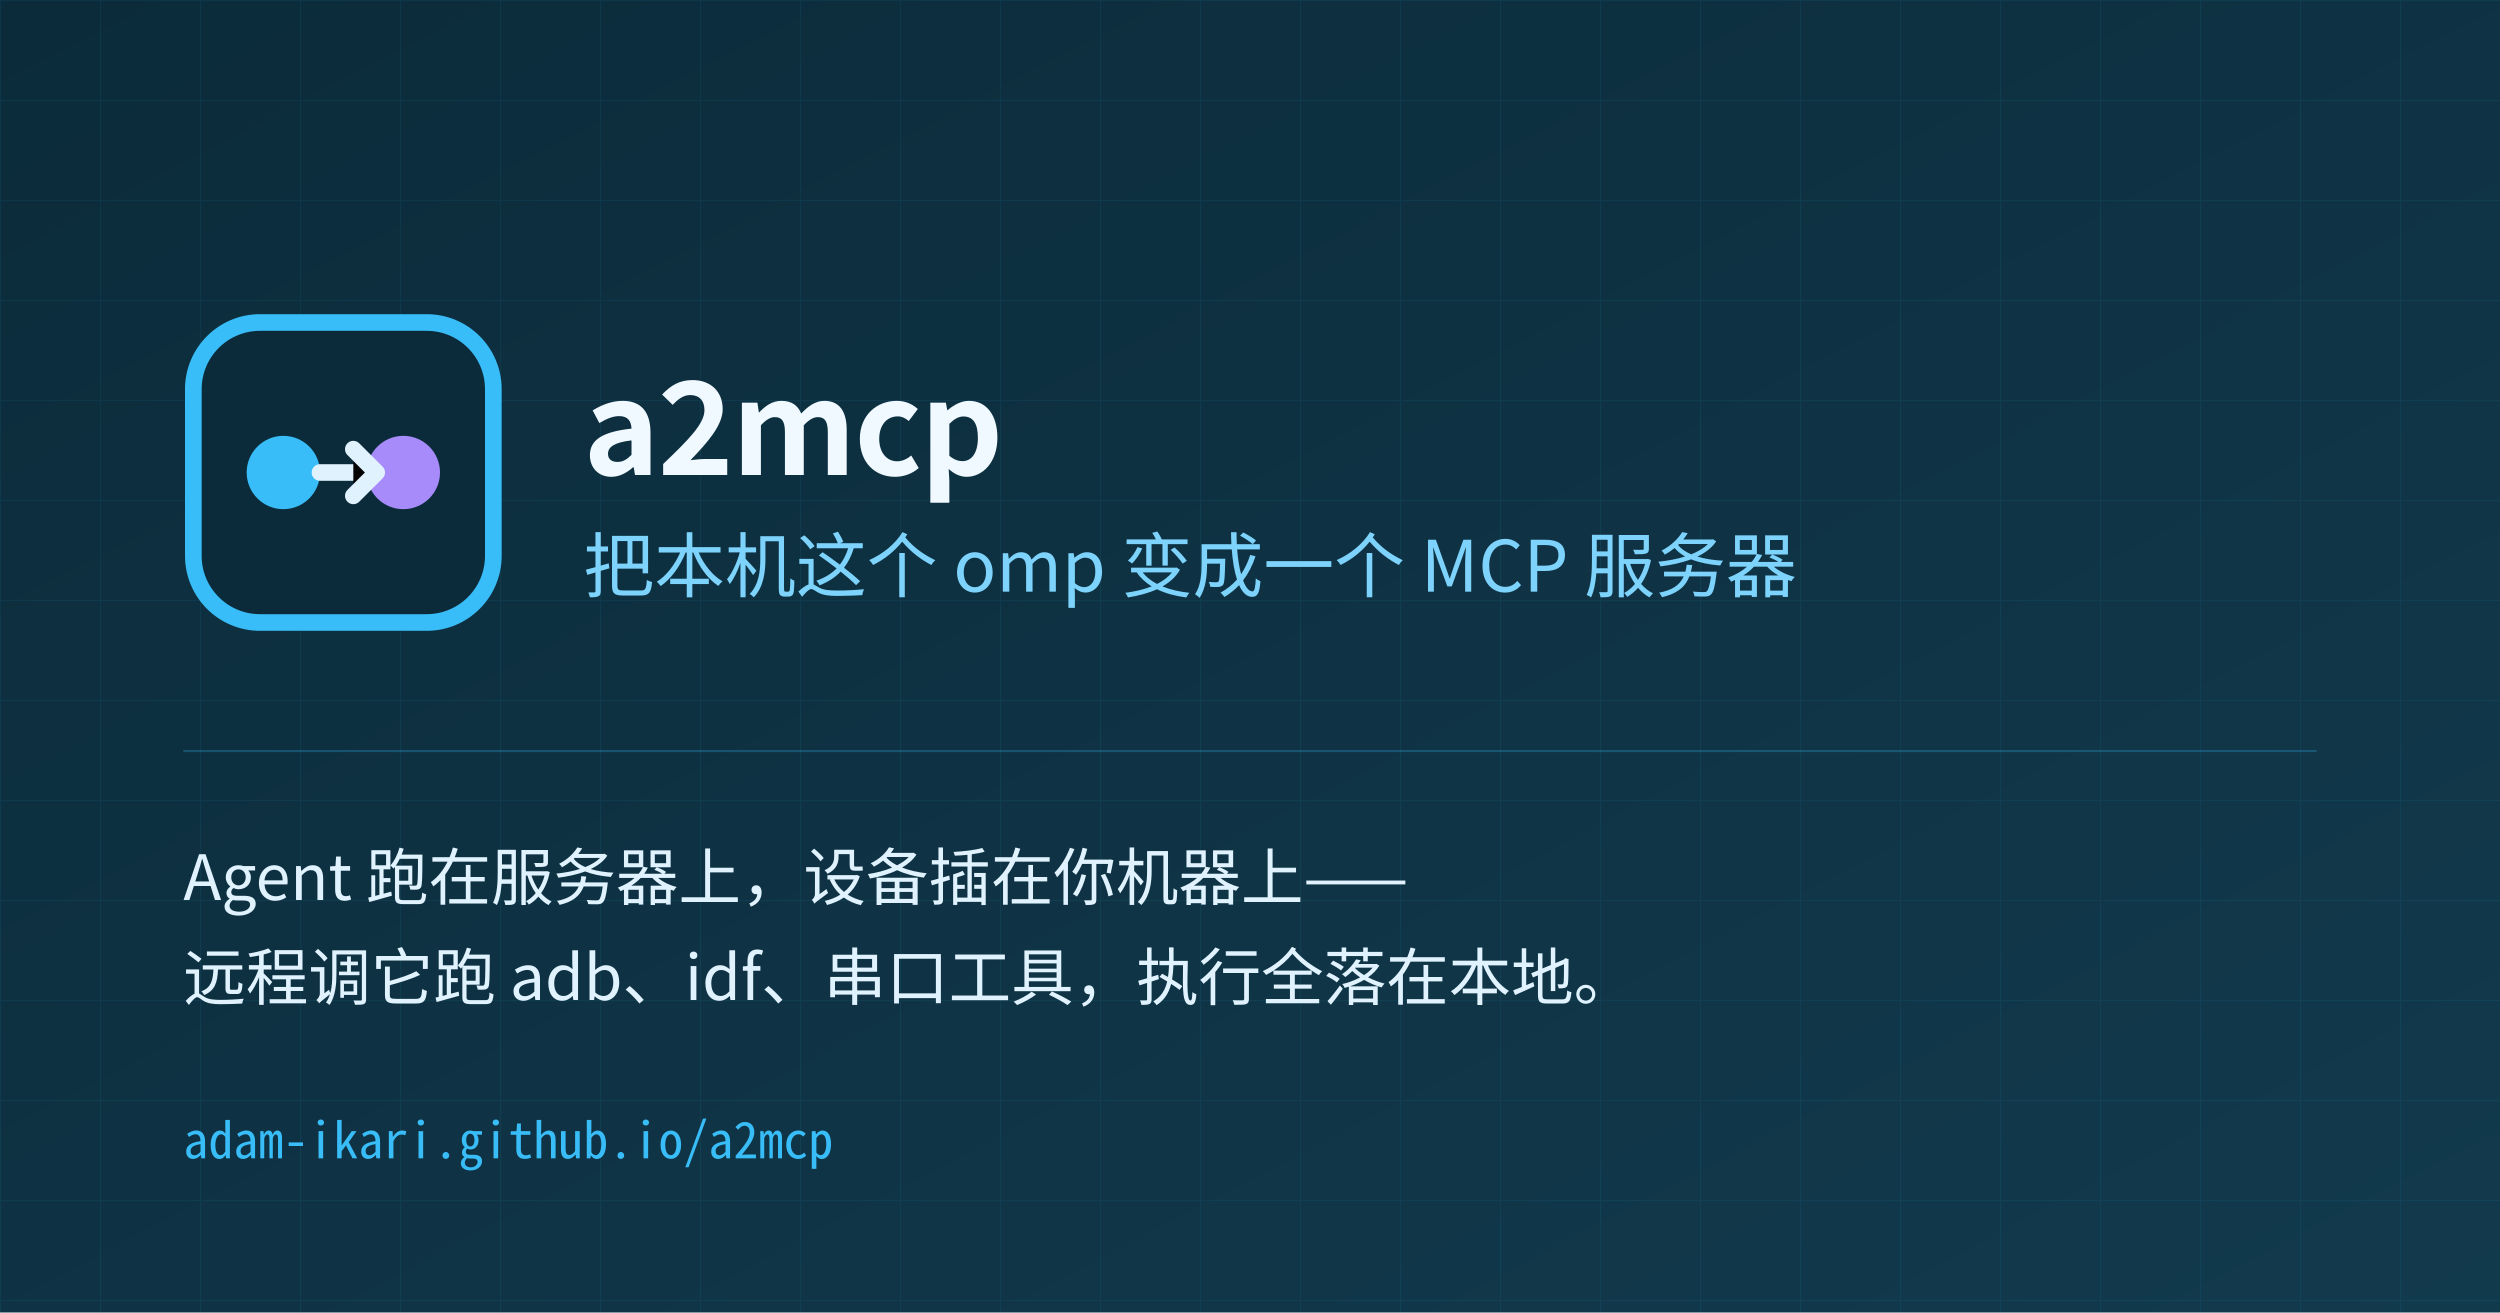
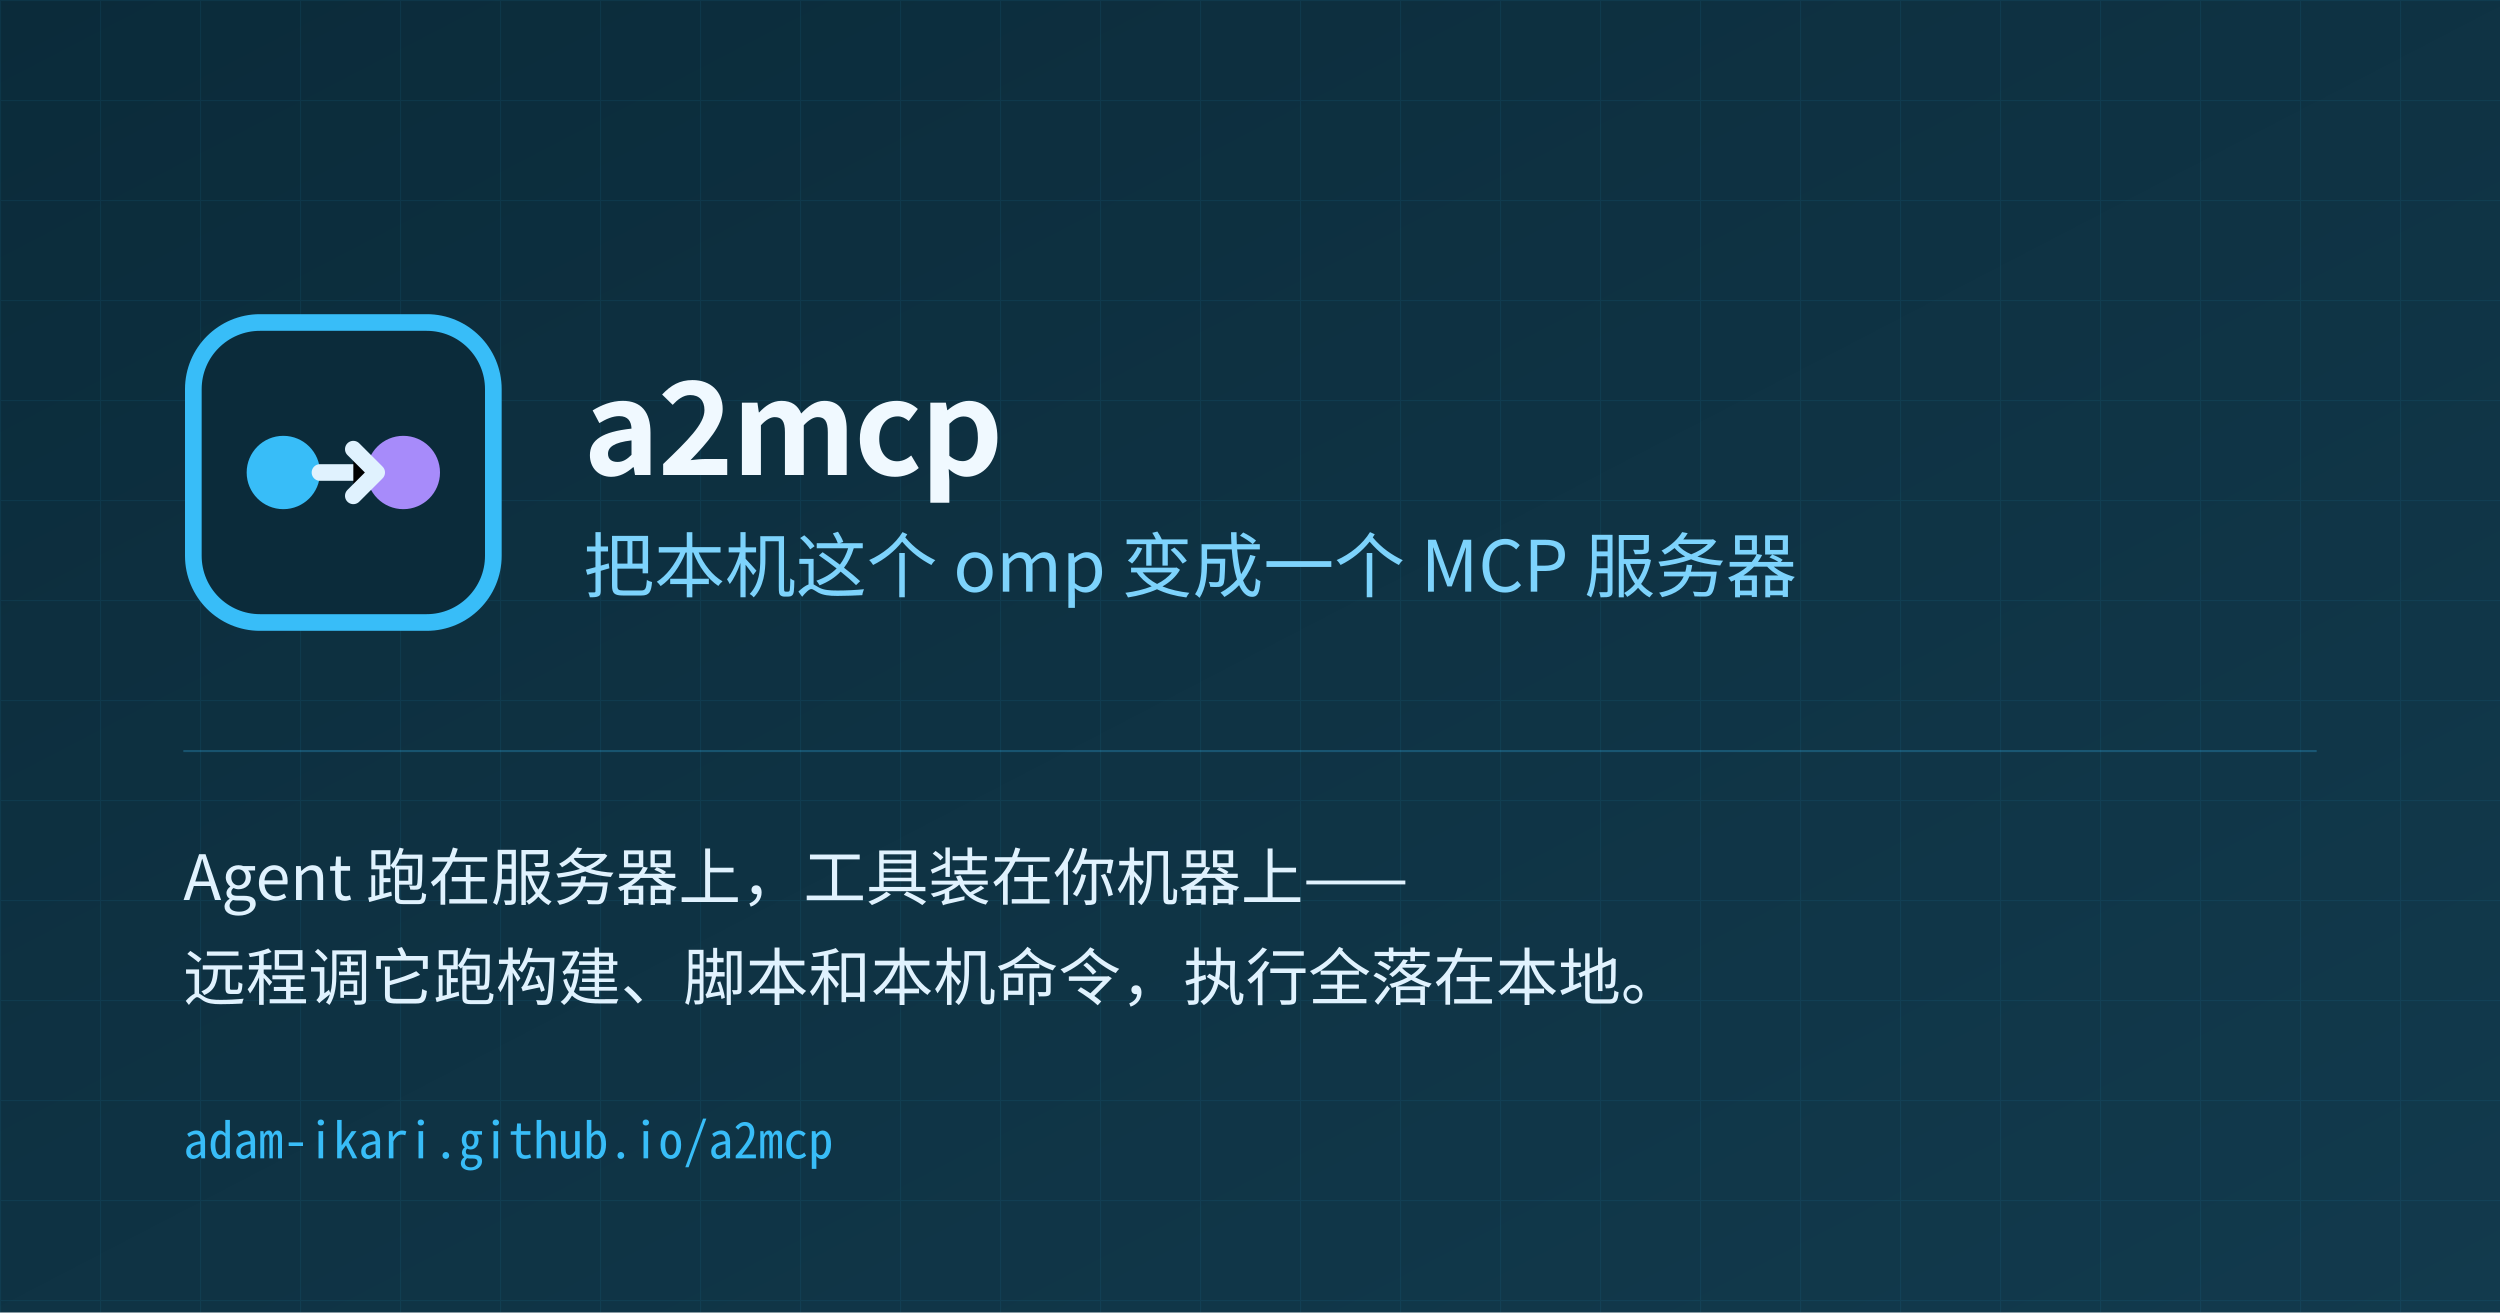
<svg xmlns="http://www.w3.org/2000/svg" width="1200" height="630" viewBox="0 0 1200 630" font-family="Noto Sans CJK SC, Noto Sans CJK, sans-serif">
  <defs>
    <linearGradient id="bg" x1="0" y1="0" x2="1" y2="1">
      <stop offset="0" stop-color="#0b2b3a" />
      <stop offset="1" stop-color="#123a4d" />
    </linearGradient>
    <pattern id="grid" width="48" height="48" patternUnits="userSpaceOnUse">
      <path d="M48 0H0v48" fill="none" stroke="#38bdf8" stroke-opacity="0.07" stroke-width="1" />
    </pattern>
  </defs>
  <rect width="1200" height="630" fill="url(#bg)" />
  <rect width="1200" height="630" fill="url(#grid)" />
  <g transform="translate(88 150) scale(3.2)">
    <rect x="1.5" y="1.5" width="45" height="45" rx="10" fill="#0b2b3a" stroke="#38bdf8" stroke-width="2.5" />
    <circle cx="15" cy="24" r="5.5" fill="#38bdf8" />
    <circle cx="33" cy="24" r="5.5" fill="#a78bfa" />
    <path d="M20.5 24h7" stroke="#e0f2fe" stroke-width="2.5" stroke-linecap="round" />
    <path d="M25.5 20.5 29 24l-3.5 3.5" stroke="#e0f2fe" stroke-width="2.5" stroke-linecap="round" stroke-linejoin="round" />
  </g>
  <text x="280" y="228" fill="#f0f9ff" font-size="62" font-weight="700" letter-spacing="-1">a2mcp</text>
  <text x="280" y="284" fill="#7dd3fc" font-size="34" font-weight="500">把本机这个 omp 变成一个 MCP 服务器</text>
  <rect x="88" y="360" width="1024" height="1" fill="#38bdf8" fill-opacity="0.25" />
-   <text x="88" y="432" fill="#e0f2fe" font-size="30">Agent 跑在服务器上，设备插在你机器上——</text>
-   <text x="88" y="480" fill="#e0f2fe" font-size="30">远程调它跑 adb、idf、串口工具，执行全落在本地。</text>
+   <text x="88" y="432" fill="#e0f2fe" font-size="30">Agent 跑在服务器上，工具装在你机器上——</text>
+   <text x="88" y="480" fill="#e0f2fe" font-size="30">远程调它跑构建、脚本和本机命令，执行全落在本地。</text>
  <text x="88" y="556" fill="#38bdf8" font-size="24" font-weight="500" font-family="Noto Sans Mono CJK SC, monospace">adam-ikari.github.io/a2mcp</text>
</svg>
